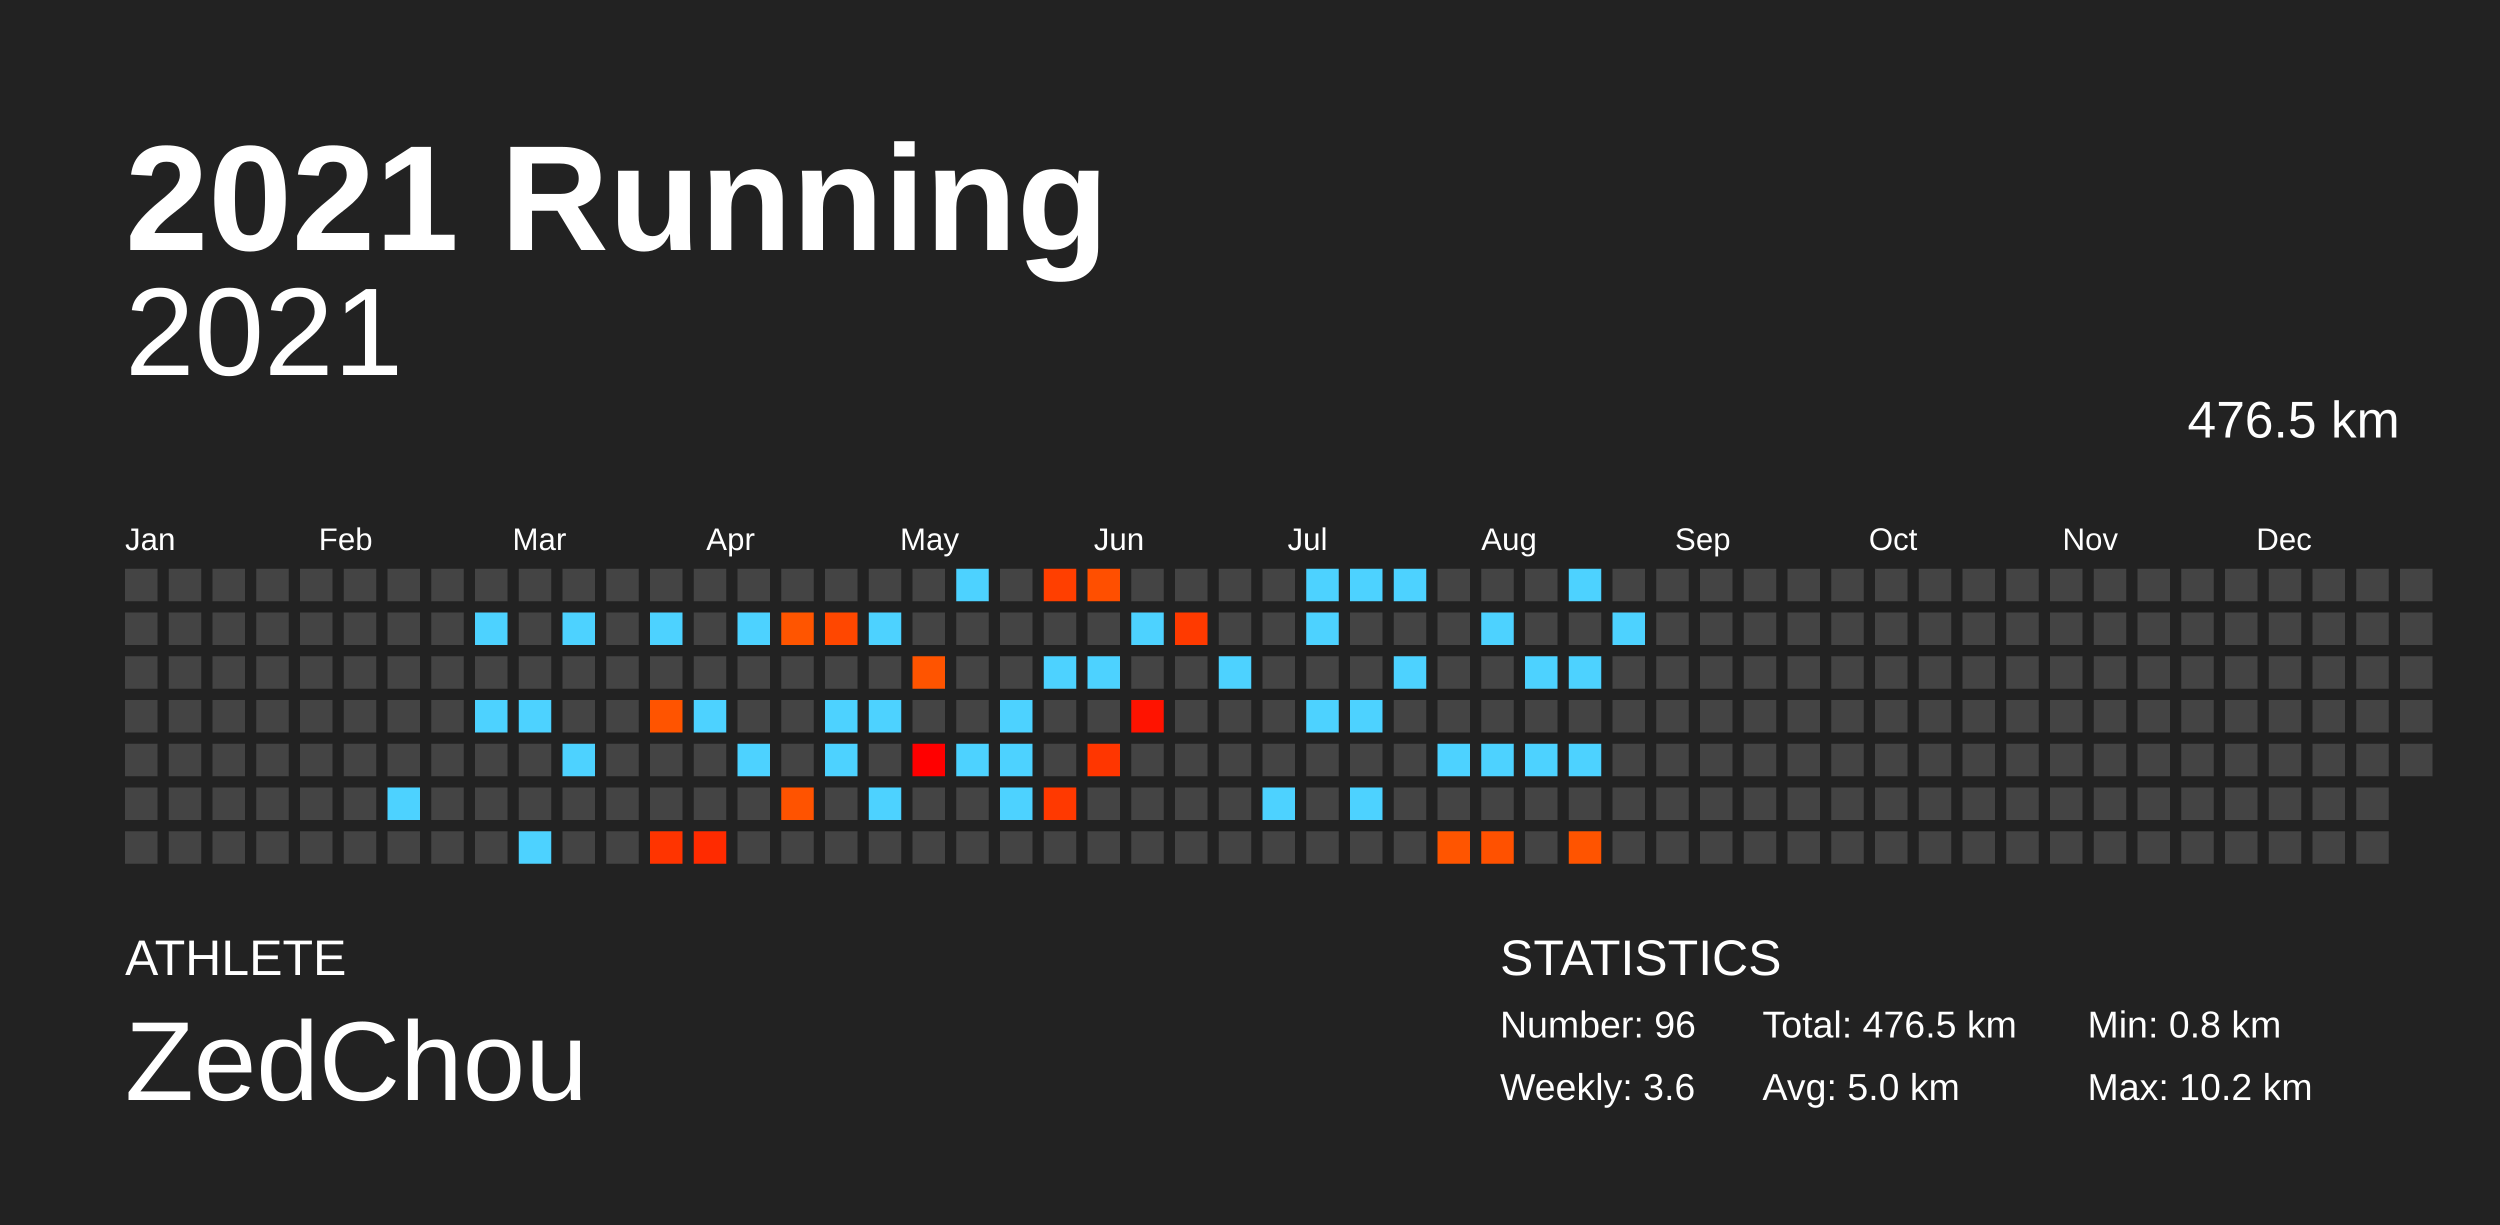
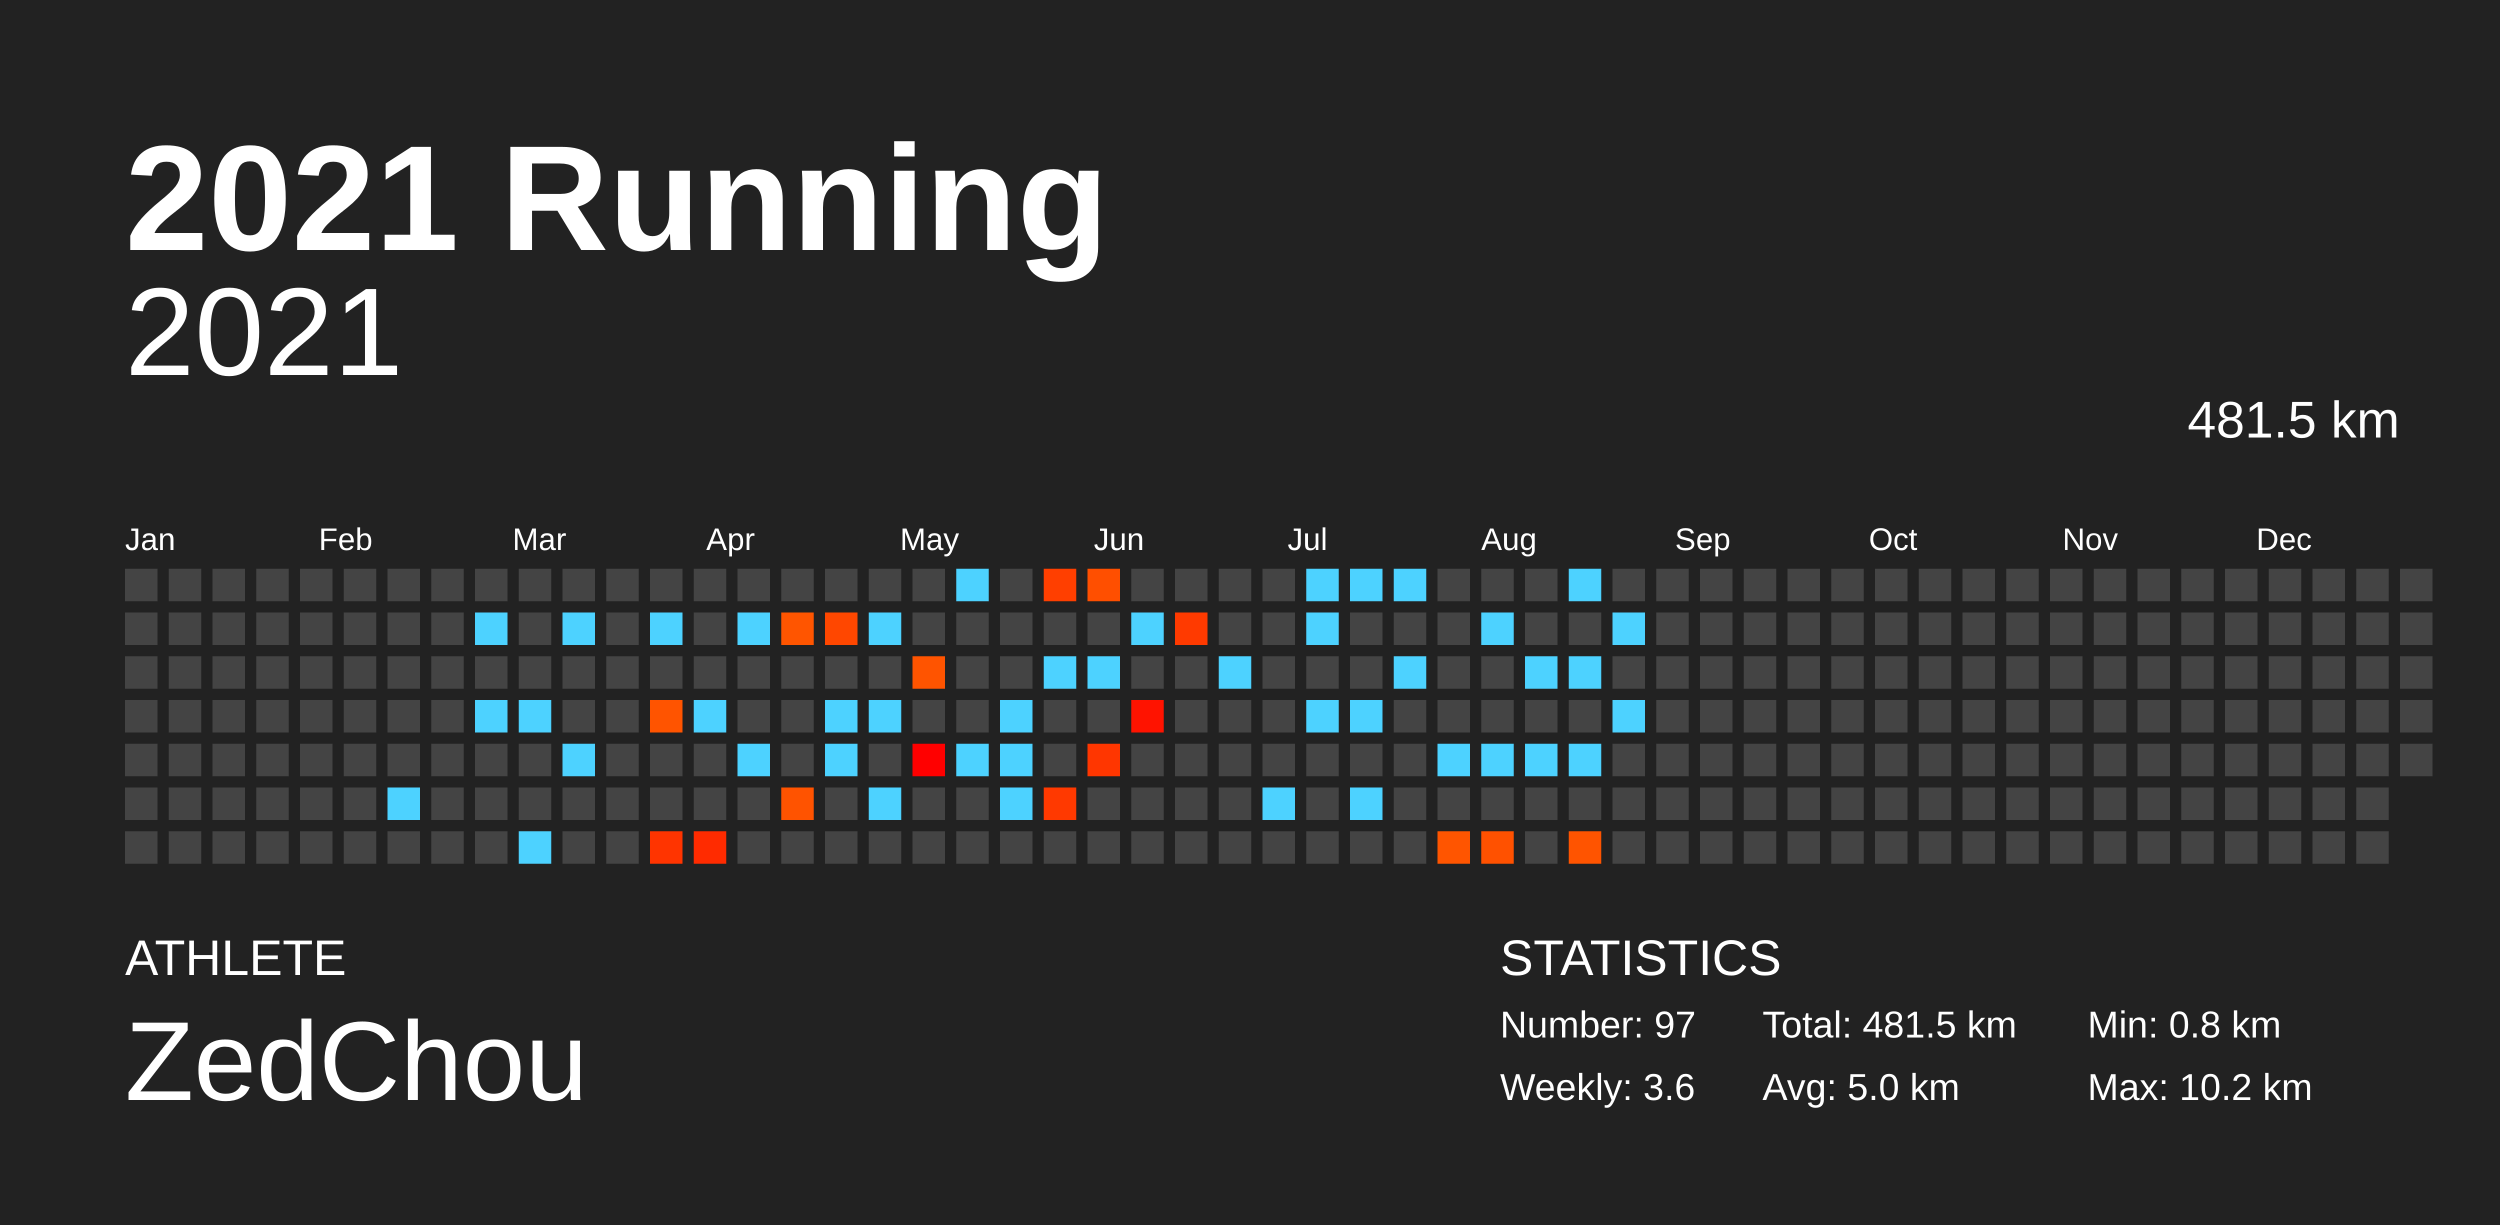
<svg xmlns="http://www.w3.org/2000/svg" baseProfile="full" height="98mm" version="1.1" viewBox="0,0,200,98" width="200mm">
  <defs />
  <rect fill="#222222" height="98" width="200" x="0" y="0" />
  <text fill="#FFFFFF" style="font-size:12px; font-family:Arial; font-weight:bold;" x="10" y="20">2021 Running</text>
  <text fill="#FFFFFF" style="font-size:4px; font-family:Arial" x="10" y="78">ATHLETE</text>
  <text fill="#FFFFFF" style="font-size:9px; font-family:Arial" x="10" y="88">ZedChou</text>
  <text fill="#FFFFFF" style="font-size:4px; font-family:Arial" x="120" y="78">STATISTICS</text>
-   <text fill="#FFFFFF" style="font-size:3px; font-family:Arial" x="120" y="83">Number: 96</text>
+   <text fill="#FFFFFF" style="font-size:3px; font-family:Arial" x="120" y="83">Number: 97</text>
  <text fill="#FFFFFF" style="font-size:3px; font-family:Arial" x="120" y="88">Weekly: 3.6</text>
-   <text fill="#FFFFFF" style="font-size:3px; font-family:Arial" x="141" y="83">Total: 476.5 km</text>
+   <text fill="#FFFFFF" style="font-size:3px; font-family:Arial" x="141" y="83">Total: 481.5 km</text>
  <text fill="#FFFFFF" style="font-size:3px; font-family:Arial" x="141" y="88">Avg: 5.0 km</text>
  <text fill="#FFFFFF" style="font-size:3px; font-family:Arial" x="167" y="83">Min: 0.8 km</text>
  <text fill="#FFFFFF" style="font-size:3px; font-family:Arial" x="167" y="88">Max: 10.2 km</text>
  <text alignment-baseline="hanging" fill="#FFFFFF" style="font-size:10.0px; font-family:Arial;" x="10" y="30">2021</text>
-   <text alignment-baseline="hanging" fill="#FFFFFF" style="font-size:4.125px; font-family:Arial;" x="175" y="35">476.5 km</text>
+   <text alignment-baseline="hanging" fill="#FFFFFF" style="font-size:4.125px; font-family:Arial;" x="175" y="35">481.5 km</text>
  <text fill="#FFFFFF" style="font-size:2.5px; font-family:Arial" x="10.0" y="44">Jan</text>
  <text fill="#FFFFFF" style="font-size:2.5px; font-family:Arial" x="25.5" y="44">Feb</text>
  <text fill="#FFFFFF" style="font-size:2.5px; font-family:Arial" x="41.0" y="44">Mar</text>
  <text fill="#FFFFFF" style="font-size:2.5px; font-family:Arial" x="56.5" y="44">Apr</text>
  <text fill="#FFFFFF" style="font-size:2.5px; font-family:Arial" x="72.0" y="44">May</text>
  <text fill="#FFFFFF" style="font-size:2.5px; font-family:Arial" x="87.5" y="44">Jun</text>
  <text fill="#FFFFFF" style="font-size:2.5px; font-family:Arial" x="103.0" y="44">Jul</text>
  <text fill="#FFFFFF" style="font-size:2.5px; font-family:Arial" x="118.5" y="44">Aug</text>
  <text fill="#FFFFFF" style="font-size:2.5px; font-family:Arial" x="134.0" y="44">Sep</text>
  <text fill="#FFFFFF" style="font-size:2.5px; font-family:Arial" x="149.5" y="44">Oct</text>
  <text fill="#FFFFFF" style="font-size:2.5px; font-family:Arial" x="165.0" y="44">Nov</text>
  <text fill="#FFFFFF" style="font-size:2.5px; font-family:Arial" x="180.5" y="44">Dec</text>
  <rect fill="#444444" height="2.6" width="2.6" x="10.0" y="45.5" />
  <rect fill="#444444" height="2.6" width="2.6" x="10.0" y="49.0" />
  <rect fill="#444444" height="2.6" width="2.6" x="10.0" y="52.5" />
  <rect fill="#444444" height="2.6" width="2.6" x="10.0" y="56.0" />
  <rect fill="#444444" height="2.6" width="2.6" x="10.0" y="59.5" />
  <rect fill="#444444" height="2.6" width="2.6" x="10.0" y="63.0" />
  <rect fill="#444444" height="2.6" width="2.6" x="10.0" y="66.5" />
  <rect fill="#444444" height="2.6" width="2.6" x="13.5" y="45.5" />
  <rect fill="#444444" height="2.6" width="2.6" x="13.5" y="49.0" />
  <rect fill="#444444" height="2.6" width="2.6" x="13.5" y="52.5" />
  <rect fill="#444444" height="2.6" width="2.6" x="13.5" y="56.0" />
  <rect fill="#444444" height="2.6" width="2.6" x="13.5" y="59.5" />
  <rect fill="#444444" height="2.6" width="2.6" x="13.5" y="63.0" />
  <rect fill="#444444" height="2.6" width="2.6" x="13.5" y="66.5" />
  <rect fill="#444444" height="2.6" width="2.6" x="17.0" y="45.5" />
  <rect fill="#444444" height="2.6" width="2.6" x="17.0" y="49.0" />
  <rect fill="#444444" height="2.6" width="2.6" x="17.0" y="52.5" />
  <rect fill="#444444" height="2.6" width="2.6" x="17.0" y="56.0" />
  <rect fill="#444444" height="2.6" width="2.6" x="17.0" y="59.5" />
  <rect fill="#444444" height="2.6" width="2.6" x="17.0" y="63.0" />
  <rect fill="#444444" height="2.6" width="2.6" x="17.0" y="66.5" />
  <rect fill="#444444" height="2.6" width="2.6" x="20.5" y="45.5" />
  <rect fill="#444444" height="2.6" width="2.6" x="20.5" y="49.0" />
  <rect fill="#444444" height="2.6" width="2.6" x="20.5" y="52.5" />
  <rect fill="#444444" height="2.6" width="2.6" x="20.5" y="56.0" />
  <rect fill="#444444" height="2.6" width="2.6" x="20.5" y="59.5" />
  <rect fill="#444444" height="2.6" width="2.6" x="20.5" y="63.0" />
  <rect fill="#444444" height="2.6" width="2.6" x="20.5" y="66.5" />
  <rect fill="#444444" height="2.6" width="2.6" x="24.0" y="45.5" />
  <rect fill="#444444" height="2.6" width="2.6" x="24.0" y="49.0" />
  <rect fill="#444444" height="2.6" width="2.6" x="24.0" y="52.5" />
  <rect fill="#444444" height="2.6" width="2.6" x="24.0" y="56.0" />
  <rect fill="#444444" height="2.6" width="2.6" x="24.0" y="59.5" />
  <rect fill="#444444" height="2.6" width="2.6" x="24.0" y="63.0" />
  <rect fill="#444444" height="2.6" width="2.6" x="24.0" y="66.5" />
  <rect fill="#444444" height="2.6" width="2.6" x="27.5" y="45.5" />
  <rect fill="#444444" height="2.6" width="2.6" x="27.5" y="49.0" />
  <rect fill="#444444" height="2.6" width="2.6" x="27.5" y="52.5" />
  <rect fill="#444444" height="2.6" width="2.6" x="27.5" y="56.0" />
  <rect fill="#444444" height="2.6" width="2.6" x="27.5" y="59.5" />
  <rect fill="#444444" height="2.6" width="2.6" x="27.5" y="63.0" />
  <rect fill="#444444" height="2.6" width="2.6" x="27.5" y="66.5" />
  <rect fill="#444444" height="2.6" width="2.6" x="31.0" y="45.5" />
  <rect fill="#444444" height="2.6" width="2.6" x="31.0" y="49.0" />
  <rect fill="#444444" height="2.6" width="2.6" x="31.0" y="52.5" />
  <rect fill="#444444" height="2.6" width="2.6" x="31.0" y="56.0" />
  <rect fill="#444444" height="2.6" width="2.6" x="31.0" y="59.5" />
  <rect fill="#4dd2ff" height="2.6" width="2.6" x="31.0" y="63.0" />
  <rect fill="#444444" height="2.6" width="2.6" x="31.0" y="66.5" />
  <rect fill="#444444" height="2.6" width="2.6" x="34.5" y="45.5" />
  <rect fill="#444444" height="2.6" width="2.6" x="34.5" y="49.0" />
  <rect fill="#444444" height="2.6" width="2.6" x="34.5" y="52.5" />
  <rect fill="#444444" height="2.6" width="2.6" x="34.5" y="56.0" />
  <rect fill="#444444" height="2.6" width="2.6" x="34.5" y="59.5" />
  <rect fill="#444444" height="2.6" width="2.6" x="34.5" y="63.0" />
  <rect fill="#444444" height="2.6" width="2.6" x="34.5" y="66.5" />
  <rect fill="#444444" height="2.6" width="2.6" x="38.0" y="45.5" />
  <rect fill="#4dd2ff" height="2.6" width="2.6" x="38.0" y="49.0" />
  <rect fill="#444444" height="2.6" width="2.6" x="38.0" y="52.5" />
  <rect fill="#4dd2ff" height="2.6" width="2.6" x="38.0" y="56.0" />
  <rect fill="#444444" height="2.6" width="2.6" x="38.0" y="59.5" />
  <rect fill="#444444" height="2.6" width="2.6" x="38.0" y="63.0" />
  <rect fill="#444444" height="2.6" width="2.6" x="38.0" y="66.5" />
  <rect fill="#444444" height="2.6" width="2.6" x="41.5" y="45.5" />
  <rect fill="#444444" height="2.6" width="2.6" x="41.5" y="49.0" />
  <rect fill="#444444" height="2.6" width="2.6" x="41.5" y="52.5" />
  <rect fill="#4dd2ff" height="2.6" width="2.6" x="41.5" y="56.0" />
  <rect fill="#444444" height="2.6" width="2.6" x="41.5" y="59.5" />
  <rect fill="#444444" height="2.6" width="2.6" x="41.5" y="63.0" />
  <rect fill="#4dd2ff" height="2.6" width="2.6" x="41.5" y="66.5" />
  <rect fill="#444444" height="2.6" width="2.6" x="45.0" y="45.5" />
  <rect fill="#4dd2ff" height="2.6" width="2.6" x="45.0" y="49.0" />
  <rect fill="#444444" height="2.6" width="2.6" x="45.0" y="52.5" />
  <rect fill="#444444" height="2.6" width="2.6" x="45.0" y="56.0" />
  <rect fill="#4dd2ff" height="2.6" width="2.6" x="45.0" y="59.5" />
  <rect fill="#444444" height="2.6" width="2.6" x="45.0" y="63.0" />
  <rect fill="#444444" height="2.6" width="2.6" x="45.0" y="66.5" />
  <rect fill="#444444" height="2.6" width="2.6" x="48.5" y="45.5" />
  <rect fill="#444444" height="2.6" width="2.6" x="48.5" y="49.0" />
  <rect fill="#444444" height="2.6" width="2.6" x="48.5" y="52.5" />
  <rect fill="#444444" height="2.6" width="2.6" x="48.5" y="56.0" />
  <rect fill="#444444" height="2.6" width="2.6" x="48.5" y="59.5" />
  <rect fill="#444444" height="2.6" width="2.6" x="48.5" y="63.0" />
  <rect fill="#444444" height="2.6" width="2.6" x="48.5" y="66.5" />
  <rect fill="#444444" height="2.6" width="2.6" x="52.0" y="45.5" />
  <rect fill="#4dd2ff" height="2.6" width="2.6" x="52.0" y="49.0" />
  <rect fill="#444444" height="2.6" width="2.6" x="52.0" y="52.5" />
  <rect fill="#ff5400" height="2.6" width="2.6" x="52.0" y="56.0" />
  <rect fill="#444444" height="2.6" width="2.6" x="52.0" y="59.5" />
  <rect fill="#444444" height="2.6" width="2.6" x="52.0" y="63.0" />
  <rect fill="#ff3400" height="2.6" width="2.6" x="52.0" y="66.5" />
  <rect fill="#444444" height="2.6" width="2.6" x="55.5" y="45.5" />
  <rect fill="#444444" height="2.6" width="2.6" x="55.5" y="49.0" />
  <rect fill="#444444" height="2.6" width="2.6" x="55.5" y="52.5" />
  <rect fill="#4dd2ff" height="2.6" width="2.6" x="55.5" y="56.0" />
  <rect fill="#444444" height="2.6" width="2.6" x="55.5" y="59.5" />
  <rect fill="#444444" height="2.6" width="2.6" x="55.5" y="63.0" />
  <rect fill="#ff2b00" height="2.6" width="2.6" x="55.5" y="66.5" />
  <rect fill="#444444" height="2.6" width="2.6" x="59.0" y="45.5" />
  <rect fill="#4dd2ff" height="2.6" width="2.6" x="59.0" y="49.0" />
  <rect fill="#444444" height="2.6" width="2.6" x="59.0" y="52.5" />
  <rect fill="#444444" height="2.6" width="2.6" x="59.0" y="56.0" />
  <rect fill="#4dd2ff" height="2.6" width="2.6" x="59.0" y="59.5" />
  <rect fill="#444444" height="2.6" width="2.6" x="59.0" y="63.0" />
  <rect fill="#444444" height="2.6" width="2.6" x="59.0" y="66.5" />
  <rect fill="#444444" height="2.6" width="2.6" x="62.5" y="45.5" />
  <rect fill="#ff5500" height="2.6" width="2.6" x="62.5" y="49.0" />
  <rect fill="#444444" height="2.6" width="2.6" x="62.5" y="52.5" />
  <rect fill="#444444" height="2.6" width="2.6" x="62.5" y="56.0" />
  <rect fill="#444444" height="2.6" width="2.6" x="62.5" y="59.5" />
  <rect fill="#ff5300" height="2.6" width="2.6" x="62.5" y="63.0" />
  <rect fill="#444444" height="2.6" width="2.6" x="62.5" y="66.5" />
  <rect fill="#444444" height="2.6" width="2.6" x="66.0" y="45.5" />
  <rect fill="#ff4700" height="2.6" width="2.6" x="66.0" y="49.0" />
  <rect fill="#444444" height="2.6" width="2.6" x="66.0" y="52.5" />
  <rect fill="#4dd2ff" height="2.6" width="2.6" x="66.0" y="56.0" />
  <rect fill="#4dd2ff" height="2.6" width="2.6" x="66.0" y="59.5" />
  <rect fill="#444444" height="2.6" width="2.6" x="66.0" y="63.0" />
  <rect fill="#444444" height="2.6" width="2.6" x="66.0" y="66.5" />
  <rect fill="#444444" height="2.6" width="2.6" x="69.5" y="45.5" />
  <rect fill="#4dd2ff" height="2.6" width="2.6" x="69.5" y="49.0" />
  <rect fill="#444444" height="2.6" width="2.6" x="69.5" y="52.5" />
  <rect fill="#4dd2ff" height="2.6" width="2.6" x="69.5" y="56.0" />
  <rect fill="#444444" height="2.6" width="2.6" x="69.5" y="59.5" />
  <rect fill="#4dd2ff" height="2.6" width="2.6" x="69.5" y="63.0" />
  <rect fill="#444444" height="2.6" width="2.6" x="69.5" y="66.5" />
  <rect fill="#444444" height="2.6" width="2.6" x="73.0" y="45.5" />
  <rect fill="#444444" height="2.6" width="2.6" x="73.0" y="49.0" />
  <rect fill="#ff5400" height="2.6" width="2.6" x="73.0" y="52.5" />
  <rect fill="#444444" height="2.6" width="2.6" x="73.0" y="56.0" />
  <rect fill="#ff0000" height="2.6" width="2.6" x="73.0" y="59.5" />
  <rect fill="#444444" height="2.6" width="2.6" x="73.0" y="63.0" />
  <rect fill="#444444" height="2.6" width="2.6" x="73.0" y="66.5" />
  <rect fill="#4dd2ff" height="2.6" width="2.6" x="76.5" y="45.5" />
  <rect fill="#444444" height="2.6" width="2.6" x="76.5" y="49.0" />
  <rect fill="#444444" height="2.6" width="2.6" x="76.5" y="52.5" />
  <rect fill="#444444" height="2.6" width="2.6" x="76.5" y="56.0" />
  <rect fill="#4dd2ff" height="2.6" width="2.6" x="76.5" y="59.5" />
  <rect fill="#444444" height="2.6" width="2.6" x="76.5" y="63.0" />
  <rect fill="#444444" height="2.6" width="2.6" x="76.5" y="66.5" />
  <rect fill="#444444" height="2.6" width="2.6" x="80.0" y="45.5" />
  <rect fill="#444444" height="2.6" width="2.6" x="80.0" y="49.0" />
  <rect fill="#444444" height="2.6" width="2.6" x="80.0" y="52.5" />
  <rect fill="#4dd2ff" height="2.6" width="2.6" x="80.0" y="56.0" />
  <rect fill="#4dd2ff" height="2.6" width="2.6" x="80.0" y="59.5" />
  <rect fill="#4dd2ff" height="2.6" width="2.6" x="80.0" y="63.0" />
  <rect fill="#444444" height="2.6" width="2.6" x="80.0" y="66.5" />
  <rect fill="#ff3f00" height="2.6" width="2.6" x="83.5" y="45.5" />
  <rect fill="#444444" height="2.6" width="2.6" x="83.5" y="49.0" />
  <rect fill="#4dd2ff" height="2.6" width="2.6" x="83.5" y="52.5" />
  <rect fill="#444444" height="2.6" width="2.6" x="83.5" y="56.0" />
  <rect fill="#444444" height="2.6" width="2.6" x="83.5" y="59.5" />
  <rect fill="#ff3900" height="2.6" width="2.6" x="83.5" y="63.0" />
  <rect fill="#444444" height="2.6" width="2.6" x="83.5" y="66.5" />
  <rect fill="#ff4f00" height="2.6" width="2.6" x="87.0" y="45.5" />
  <rect fill="#444444" height="2.6" width="2.6" x="87.0" y="49.0" />
  <rect fill="#4dd2ff" height="2.6" width="2.6" x="87.0" y="52.5" />
  <rect fill="#444444" height="2.6" width="2.6" x="87.0" y="56.0" />
  <rect fill="#ff3600" height="2.6" width="2.6" x="87.0" y="59.5" />
  <rect fill="#444444" height="2.6" width="2.6" x="87.0" y="63.0" />
  <rect fill="#444444" height="2.6" width="2.6" x="87.0" y="66.5" />
  <rect fill="#444444" height="2.6" width="2.6" x="90.5" y="45.5" />
  <rect fill="#4dd2ff" height="2.6" width="2.6" x="90.5" y="49.0" />
  <rect fill="#444444" height="2.6" width="2.6" x="90.5" y="52.5" />
  <rect fill="#ff1300" height="2.6" width="2.6" x="90.5" y="56.0" />
  <rect fill="#444444" height="2.6" width="2.6" x="90.5" y="59.5" />
  <rect fill="#444444" height="2.6" width="2.6" x="90.5" y="63.0" />
  <rect fill="#444444" height="2.6" width="2.6" x="90.5" y="66.5" />
  <rect fill="#444444" height="2.6" width="2.6" x="94.0" y="45.5" />
  <rect fill="#ff3a00" height="2.6" width="2.6" x="94.0" y="49.0" />
  <rect fill="#444444" height="2.6" width="2.6" x="94.0" y="52.5" />
  <rect fill="#444444" height="2.6" width="2.6" x="94.0" y="56.0" />
  <rect fill="#444444" height="2.6" width="2.6" x="94.0" y="59.5" />
  <rect fill="#444444" height="2.6" width="2.6" x="94.0" y="63.0" />
  <rect fill="#444444" height="2.6" width="2.6" x="94.0" y="66.5" />
  <rect fill="#444444" height="2.6" width="2.6" x="97.5" y="45.5" />
  <rect fill="#444444" height="2.6" width="2.6" x="97.5" y="49.0" />
  <rect fill="#4dd2ff" height="2.6" width="2.6" x="97.5" y="52.5" />
  <rect fill="#444444" height="2.6" width="2.6" x="97.5" y="56.0" />
  <rect fill="#444444" height="2.6" width="2.6" x="97.5" y="59.5" />
  <rect fill="#444444" height="2.6" width="2.6" x="97.5" y="63.0" />
  <rect fill="#444444" height="2.6" width="2.6" x="97.5" y="66.5" />
  <rect fill="#444444" height="2.6" width="2.6" x="101.0" y="45.5" />
  <rect fill="#444444" height="2.6" width="2.6" x="101.0" y="49.0" />
  <rect fill="#444444" height="2.6" width="2.6" x="101.0" y="52.5" />
  <rect fill="#444444" height="2.6" width="2.6" x="101.0" y="56.0" />
  <rect fill="#444444" height="2.6" width="2.6" x="101.0" y="59.5" />
  <rect fill="#4dd2ff" height="2.6" width="2.6" x="101.0" y="63.0" />
  <rect fill="#444444" height="2.6" width="2.6" x="101.0" y="66.5" />
  <rect fill="#4dd2ff" height="2.6" width="2.6" x="104.5" y="45.5" />
  <rect fill="#4dd2ff" height="2.6" width="2.6" x="104.5" y="49.0" />
  <rect fill="#444444" height="2.6" width="2.6" x="104.5" y="52.5" />
  <rect fill="#4dd2ff" height="2.6" width="2.6" x="104.5" y="56.0" />
  <rect fill="#444444" height="2.6" width="2.6" x="104.5" y="59.5" />
  <rect fill="#444444" height="2.6" width="2.6" x="104.5" y="63.0" />
  <rect fill="#444444" height="2.6" width="2.6" x="104.5" y="66.5" />
  <rect fill="#4dd2ff" height="2.6" width="2.6" x="108.0" y="45.5" />
  <rect fill="#444444" height="2.6" width="2.6" x="108.0" y="49.0" />
  <rect fill="#444444" height="2.6" width="2.6" x="108.0" y="52.5" />
  <rect fill="#4dd2ff" height="2.6" width="2.6" x="108.0" y="56.0" />
  <rect fill="#444444" height="2.6" width="2.6" x="108.0" y="59.5" />
  <rect fill="#4dd2ff" height="2.6" width="2.6" x="108.0" y="63.0" />
  <rect fill="#444444" height="2.6" width="2.6" x="108.0" y="66.5" />
  <rect fill="#4dd2ff" height="2.6" width="2.6" x="111.5" y="45.5" />
  <rect fill="#444444" height="2.6" width="2.6" x="111.5" y="49.0" />
  <rect fill="#4dd2ff" height="2.6" width="2.6" x="111.5" y="52.5" />
  <rect fill="#444444" height="2.6" width="2.6" x="111.5" y="56.0" />
  <rect fill="#444444" height="2.6" width="2.6" x="111.5" y="59.5" />
  <rect fill="#444444" height="2.6" width="2.6" x="111.5" y="63.0" />
  <rect fill="#444444" height="2.6" width="2.6" x="111.5" y="66.5" />
  <rect fill="#444444" height="2.6" width="2.6" x="115.0" y="45.5" />
  <rect fill="#444444" height="2.6" width="2.6" x="115.0" y="49.0" />
  <rect fill="#444444" height="2.6" width="2.6" x="115.0" y="52.5" />
  <rect fill="#444444" height="2.6" width="2.6" x="115.0" y="56.0" />
  <rect fill="#4dd2ff" height="2.6" width="2.6" x="115.0" y="59.5" />
  <rect fill="#444444" height="2.6" width="2.6" x="115.0" y="63.0" />
  <rect fill="#ff5500" height="2.6" width="2.6" x="115.0" y="66.5" />
  <rect fill="#444444" height="2.6" width="2.6" x="118.5" y="45.5" />
  <rect fill="#4dd2ff" height="2.6" width="2.6" x="118.5" y="49.0" />
  <rect fill="#444444" height="2.6" width="2.6" x="118.5" y="52.5" />
  <rect fill="#444444" height="2.6" width="2.6" x="118.5" y="56.0" />
  <rect fill="#4dd2ff" height="2.6" width="2.6" x="118.5" y="59.5" />
  <rect fill="#444444" height="2.6" width="2.6" x="118.5" y="63.0" />
  <rect fill="#ff5100" height="2.6" width="2.6" x="118.5" y="66.5" />
  <rect fill="#444444" height="2.6" width="2.6" x="122.0" y="45.5" />
  <rect fill="#444444" height="2.6" width="2.6" x="122.0" y="49.0" />
  <rect fill="#4dd2ff" height="2.6" width="2.6" x="122.0" y="52.5" />
  <rect fill="#444444" height="2.6" width="2.6" x="122.0" y="56.0" />
  <rect fill="#4dd2ff" height="2.6" width="2.6" x="122.0" y="59.5" />
  <rect fill="#444444" height="2.6" width="2.6" x="122.0" y="63.0" />
  <rect fill="#444444" height="2.6" width="2.6" x="122.0" y="66.5" />
  <rect fill="#4dd2ff" height="2.6" width="2.6" x="125.5" y="45.5" />
  <rect fill="#444444" height="2.6" width="2.6" x="125.5" y="49.0" />
  <rect fill="#4dd2ff" height="2.6" width="2.6" x="125.5" y="52.5" />
  <rect fill="#444444" height="2.6" width="2.6" x="125.5" y="56.0" />
  <rect fill="#4dd2ff" height="2.6" width="2.6" x="125.5" y="59.5" />
  <rect fill="#444444" height="2.6" width="2.6" x="125.5" y="63.0" />
  <rect fill="#ff5400" height="2.6" width="2.6" x="125.5" y="66.5" />
  <rect fill="#444444" height="2.6" width="2.6" x="129.0" y="45.5" />
  <rect fill="#4dd2ff" height="2.6" width="2.6" x="129.0" y="49.0" />
  <rect fill="#444444" height="2.6" width="2.6" x="129.0" y="52.5" />
-   <rect fill="#444444" height="2.6" width="2.6" x="129.0" y="56.0" />
+   <rect fill="#4dd2ff" height="2.6" width="2.6" x="129.0" y="56.0" />
  <rect fill="#444444" height="2.6" width="2.6" x="129.0" y="59.5" />
  <rect fill="#444444" height="2.6" width="2.6" x="129.0" y="63.0" />
  <rect fill="#444444" height="2.6" width="2.6" x="129.0" y="66.5" />
  <rect fill="#444444" height="2.6" width="2.6" x="132.5" y="45.5" />
  <rect fill="#444444" height="2.6" width="2.6" x="132.5" y="49.0" />
  <rect fill="#444444" height="2.6" width="2.6" x="132.5" y="52.5" />
  <rect fill="#444444" height="2.6" width="2.6" x="132.5" y="56.0" />
  <rect fill="#444444" height="2.6" width="2.6" x="132.5" y="59.5" />
  <rect fill="#444444" height="2.6" width="2.6" x="132.5" y="63.0" />
  <rect fill="#444444" height="2.6" width="2.6" x="132.5" y="66.5" />
  <rect fill="#444444" height="2.6" width="2.6" x="136.0" y="45.5" />
  <rect fill="#444444" height="2.6" width="2.6" x="136.0" y="49.0" />
  <rect fill="#444444" height="2.6" width="2.6" x="136.0" y="52.5" />
  <rect fill="#444444" height="2.6" width="2.6" x="136.0" y="56.0" />
  <rect fill="#444444" height="2.6" width="2.6" x="136.0" y="59.5" />
  <rect fill="#444444" height="2.6" width="2.6" x="136.0" y="63.0" />
  <rect fill="#444444" height="2.6" width="2.6" x="136.0" y="66.5" />
  <rect fill="#444444" height="2.6" width="2.6" x="139.5" y="45.5" />
  <rect fill="#444444" height="2.6" width="2.6" x="139.5" y="49.0" />
  <rect fill="#444444" height="2.6" width="2.6" x="139.5" y="52.5" />
  <rect fill="#444444" height="2.6" width="2.6" x="139.5" y="56.0" />
  <rect fill="#444444" height="2.6" width="2.6" x="139.5" y="59.5" />
  <rect fill="#444444" height="2.6" width="2.6" x="139.5" y="63.0" />
  <rect fill="#444444" height="2.6" width="2.6" x="139.5" y="66.5" />
  <rect fill="#444444" height="2.6" width="2.6" x="143.0" y="45.5" />
  <rect fill="#444444" height="2.6" width="2.6" x="143.0" y="49.0" />
  <rect fill="#444444" height="2.6" width="2.6" x="143.0" y="52.5" />
  <rect fill="#444444" height="2.6" width="2.6" x="143.0" y="56.0" />
  <rect fill="#444444" height="2.6" width="2.6" x="143.0" y="59.5" />
  <rect fill="#444444" height="2.6" width="2.6" x="143.0" y="63.0" />
  <rect fill="#444444" height="2.6" width="2.6" x="143.0" y="66.5" />
  <rect fill="#444444" height="2.6" width="2.6" x="146.5" y="45.5" />
  <rect fill="#444444" height="2.6" width="2.6" x="146.5" y="49.0" />
  <rect fill="#444444" height="2.6" width="2.6" x="146.5" y="52.5" />
  <rect fill="#444444" height="2.6" width="2.6" x="146.5" y="56.0" />
  <rect fill="#444444" height="2.6" width="2.6" x="146.5" y="59.5" />
  <rect fill="#444444" height="2.6" width="2.6" x="146.5" y="63.0" />
  <rect fill="#444444" height="2.6" width="2.6" x="146.5" y="66.5" />
  <rect fill="#444444" height="2.6" width="2.6" x="150.0" y="45.5" />
  <rect fill="#444444" height="2.6" width="2.6" x="150.0" y="49.0" />
  <rect fill="#444444" height="2.6" width="2.6" x="150.0" y="52.5" />
  <rect fill="#444444" height="2.6" width="2.6" x="150.0" y="56.0" />
  <rect fill="#444444" height="2.6" width="2.6" x="150.0" y="59.5" />
  <rect fill="#444444" height="2.6" width="2.6" x="150.0" y="63.0" />
  <rect fill="#444444" height="2.6" width="2.6" x="150.0" y="66.5" />
  <rect fill="#444444" height="2.6" width="2.6" x="153.5" y="45.5" />
  <rect fill="#444444" height="2.6" width="2.6" x="153.5" y="49.0" />
  <rect fill="#444444" height="2.6" width="2.6" x="153.5" y="52.5" />
  <rect fill="#444444" height="2.6" width="2.6" x="153.5" y="56.0" />
  <rect fill="#444444" height="2.6" width="2.6" x="153.5" y="59.5" />
  <rect fill="#444444" height="2.6" width="2.6" x="153.5" y="63.0" />
  <rect fill="#444444" height="2.6" width="2.6" x="153.5" y="66.5" />
  <rect fill="#444444" height="2.6" width="2.6" x="157.0" y="45.5" />
  <rect fill="#444444" height="2.6" width="2.6" x="157.0" y="49.0" />
  <rect fill="#444444" height="2.6" width="2.6" x="157.0" y="52.5" />
  <rect fill="#444444" height="2.6" width="2.6" x="157.0" y="56.0" />
  <rect fill="#444444" height="2.6" width="2.6" x="157.0" y="59.5" />
  <rect fill="#444444" height="2.6" width="2.6" x="157.0" y="63.0" />
  <rect fill="#444444" height="2.6" width="2.6" x="157.0" y="66.5" />
  <rect fill="#444444" height="2.6" width="2.6" x="160.5" y="45.5" />
  <rect fill="#444444" height="2.6" width="2.6" x="160.5" y="49.0" />
  <rect fill="#444444" height="2.6" width="2.6" x="160.5" y="52.5" />
  <rect fill="#444444" height="2.6" width="2.6" x="160.5" y="56.0" />
  <rect fill="#444444" height="2.6" width="2.6" x="160.5" y="59.5" />
  <rect fill="#444444" height="2.6" width="2.6" x="160.5" y="63.0" />
  <rect fill="#444444" height="2.6" width="2.6" x="160.5" y="66.5" />
  <rect fill="#444444" height="2.6" width="2.6" x="164.0" y="45.5" />
  <rect fill="#444444" height="2.6" width="2.6" x="164.0" y="49.0" />
  <rect fill="#444444" height="2.6" width="2.6" x="164.0" y="52.5" />
  <rect fill="#444444" height="2.6" width="2.6" x="164.0" y="56.0" />
  <rect fill="#444444" height="2.6" width="2.6" x="164.0" y="59.5" />
  <rect fill="#444444" height="2.6" width="2.6" x="164.0" y="63.0" />
  <rect fill="#444444" height="2.6" width="2.6" x="164.0" y="66.5" />
  <rect fill="#444444" height="2.6" width="2.6" x="167.5" y="45.5" />
  <rect fill="#444444" height="2.6" width="2.6" x="167.5" y="49.0" />
  <rect fill="#444444" height="2.6" width="2.6" x="167.5" y="52.5" />
  <rect fill="#444444" height="2.6" width="2.6" x="167.5" y="56.0" />
  <rect fill="#444444" height="2.6" width="2.6" x="167.5" y="59.5" />
  <rect fill="#444444" height="2.6" width="2.6" x="167.5" y="63.0" />
  <rect fill="#444444" height="2.6" width="2.6" x="167.5" y="66.5" />
  <rect fill="#444444" height="2.6" width="2.6" x="171.0" y="45.5" />
  <rect fill="#444444" height="2.6" width="2.6" x="171.0" y="49.0" />
  <rect fill="#444444" height="2.6" width="2.6" x="171.0" y="52.5" />
  <rect fill="#444444" height="2.6" width="2.6" x="171.0" y="56.0" />
  <rect fill="#444444" height="2.6" width="2.6" x="171.0" y="59.5" />
  <rect fill="#444444" height="2.6" width="2.6" x="171.0" y="63.0" />
  <rect fill="#444444" height="2.6" width="2.6" x="171.0" y="66.5" />
  <rect fill="#444444" height="2.6" width="2.6" x="174.5" y="45.5" />
  <rect fill="#444444" height="2.6" width="2.6" x="174.5" y="49.0" />
  <rect fill="#444444" height="2.6" width="2.6" x="174.5" y="52.5" />
  <rect fill="#444444" height="2.6" width="2.6" x="174.5" y="56.0" />
  <rect fill="#444444" height="2.6" width="2.6" x="174.5" y="59.5" />
  <rect fill="#444444" height="2.6" width="2.6" x="174.5" y="63.0" />
  <rect fill="#444444" height="2.6" width="2.6" x="174.5" y="66.5" />
  <rect fill="#444444" height="2.6" width="2.6" x="178.0" y="45.5" />
  <rect fill="#444444" height="2.6" width="2.6" x="178.0" y="49.0" />
  <rect fill="#444444" height="2.6" width="2.6" x="178.0" y="52.5" />
  <rect fill="#444444" height="2.6" width="2.6" x="178.0" y="56.0" />
  <rect fill="#444444" height="2.6" width="2.6" x="178.0" y="59.5" />
  <rect fill="#444444" height="2.6" width="2.6" x="178.0" y="63.0" />
  <rect fill="#444444" height="2.6" width="2.6" x="178.0" y="66.5" />
  <rect fill="#444444" height="2.6" width="2.6" x="181.5" y="45.5" />
  <rect fill="#444444" height="2.6" width="2.6" x="181.5" y="49.0" />
  <rect fill="#444444" height="2.6" width="2.6" x="181.5" y="52.5" />
  <rect fill="#444444" height="2.6" width="2.6" x="181.5" y="56.0" />
  <rect fill="#444444" height="2.6" width="2.6" x="181.5" y="59.5" />
  <rect fill="#444444" height="2.6" width="2.6" x="181.5" y="63.0" />
  <rect fill="#444444" height="2.6" width="2.6" x="181.5" y="66.5" />
  <rect fill="#444444" height="2.6" width="2.6" x="185.0" y="45.5" />
  <rect fill="#444444" height="2.6" width="2.6" x="185.0" y="49.0" />
  <rect fill="#444444" height="2.6" width="2.6" x="185.0" y="52.5" />
  <rect fill="#444444" height="2.6" width="2.6" x="185.0" y="56.0" />
  <rect fill="#444444" height="2.6" width="2.6" x="185.0" y="59.5" />
  <rect fill="#444444" height="2.6" width="2.6" x="185.0" y="63.0" />
  <rect fill="#444444" height="2.6" width="2.6" x="185.0" y="66.5" />
  <rect fill="#444444" height="2.6" width="2.6" x="188.5" y="45.5" />
  <rect fill="#444444" height="2.6" width="2.6" x="188.5" y="49.0" />
  <rect fill="#444444" height="2.6" width="2.6" x="188.5" y="52.5" />
  <rect fill="#444444" height="2.6" width="2.6" x="188.5" y="56.0" />
  <rect fill="#444444" height="2.6" width="2.6" x="188.5" y="59.5" />
  <rect fill="#444444" height="2.6" width="2.6" x="188.5" y="63.0" />
  <rect fill="#444444" height="2.6" width="2.6" x="188.5" y="66.5" />
  <rect fill="#444444" height="2.6" width="2.6" x="192.0" y="45.5" />
  <rect fill="#444444" height="2.6" width="2.6" x="192.0" y="49.0" />
  <rect fill="#444444" height="2.6" width="2.6" x="192.0" y="52.5" />
  <rect fill="#444444" height="2.6" width="2.6" x="192.0" y="56.0" />
  <rect fill="#444444" height="2.6" width="2.6" x="192.0" y="59.5" />
</svg>
